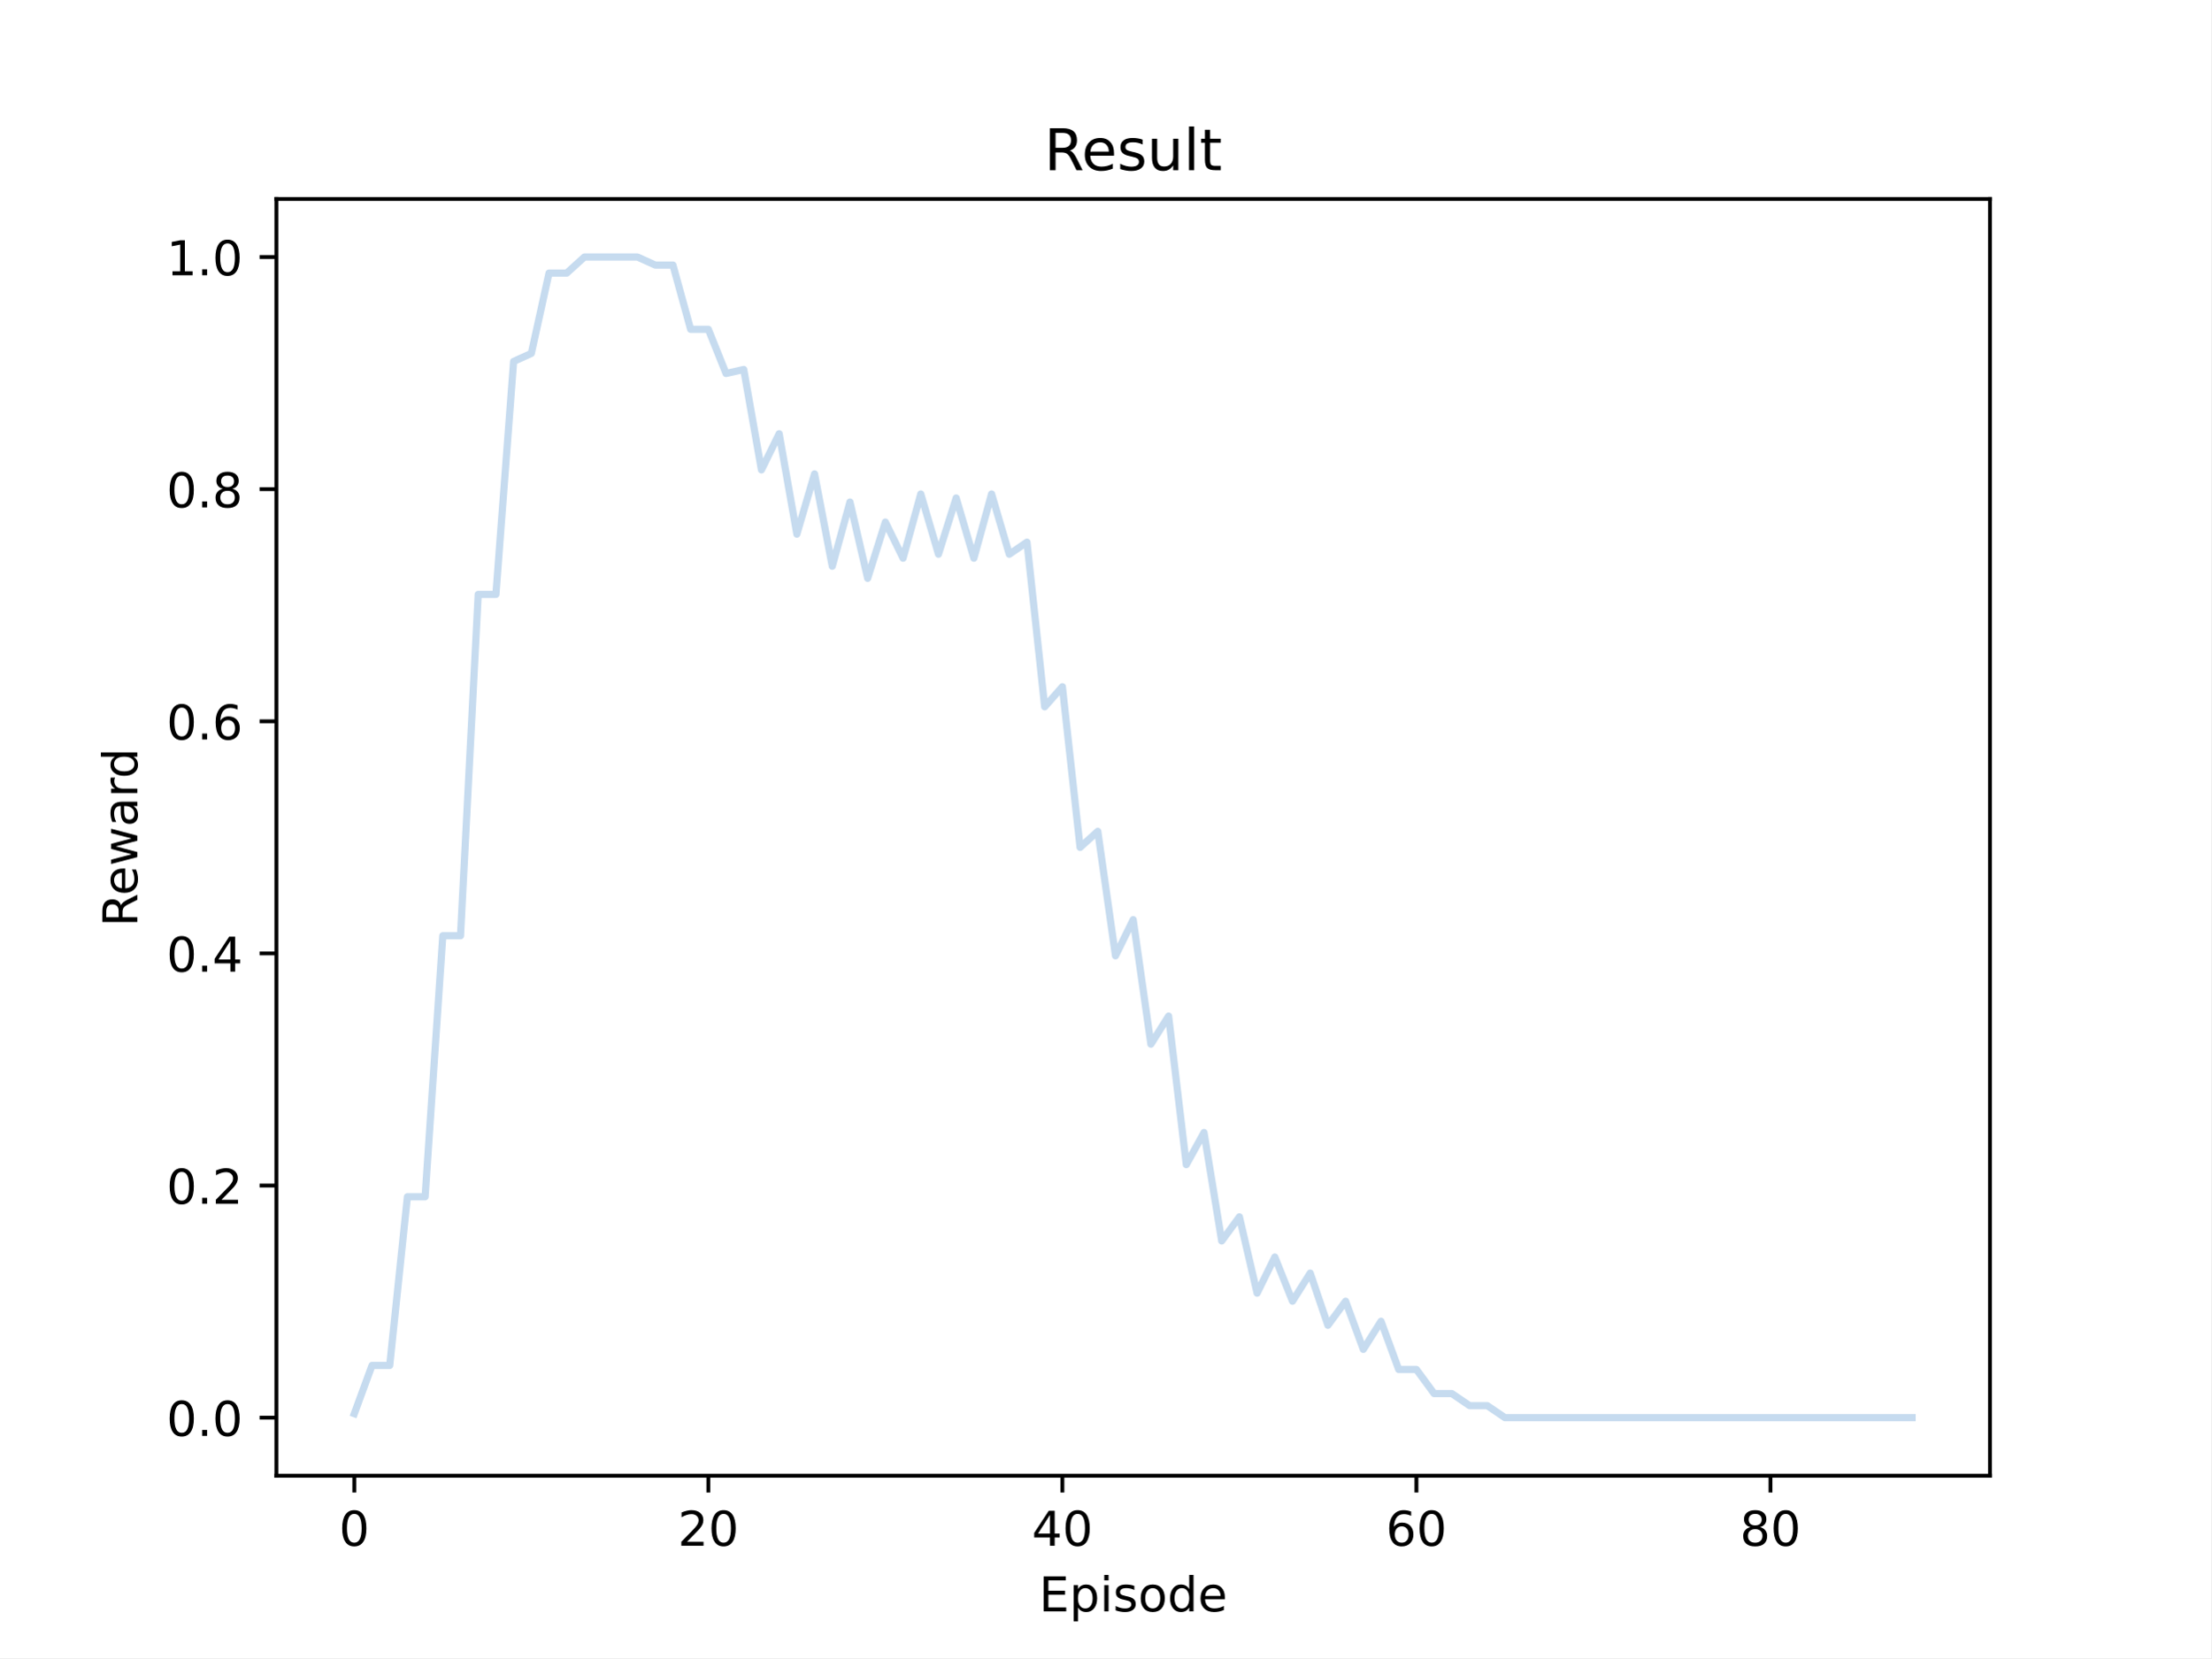
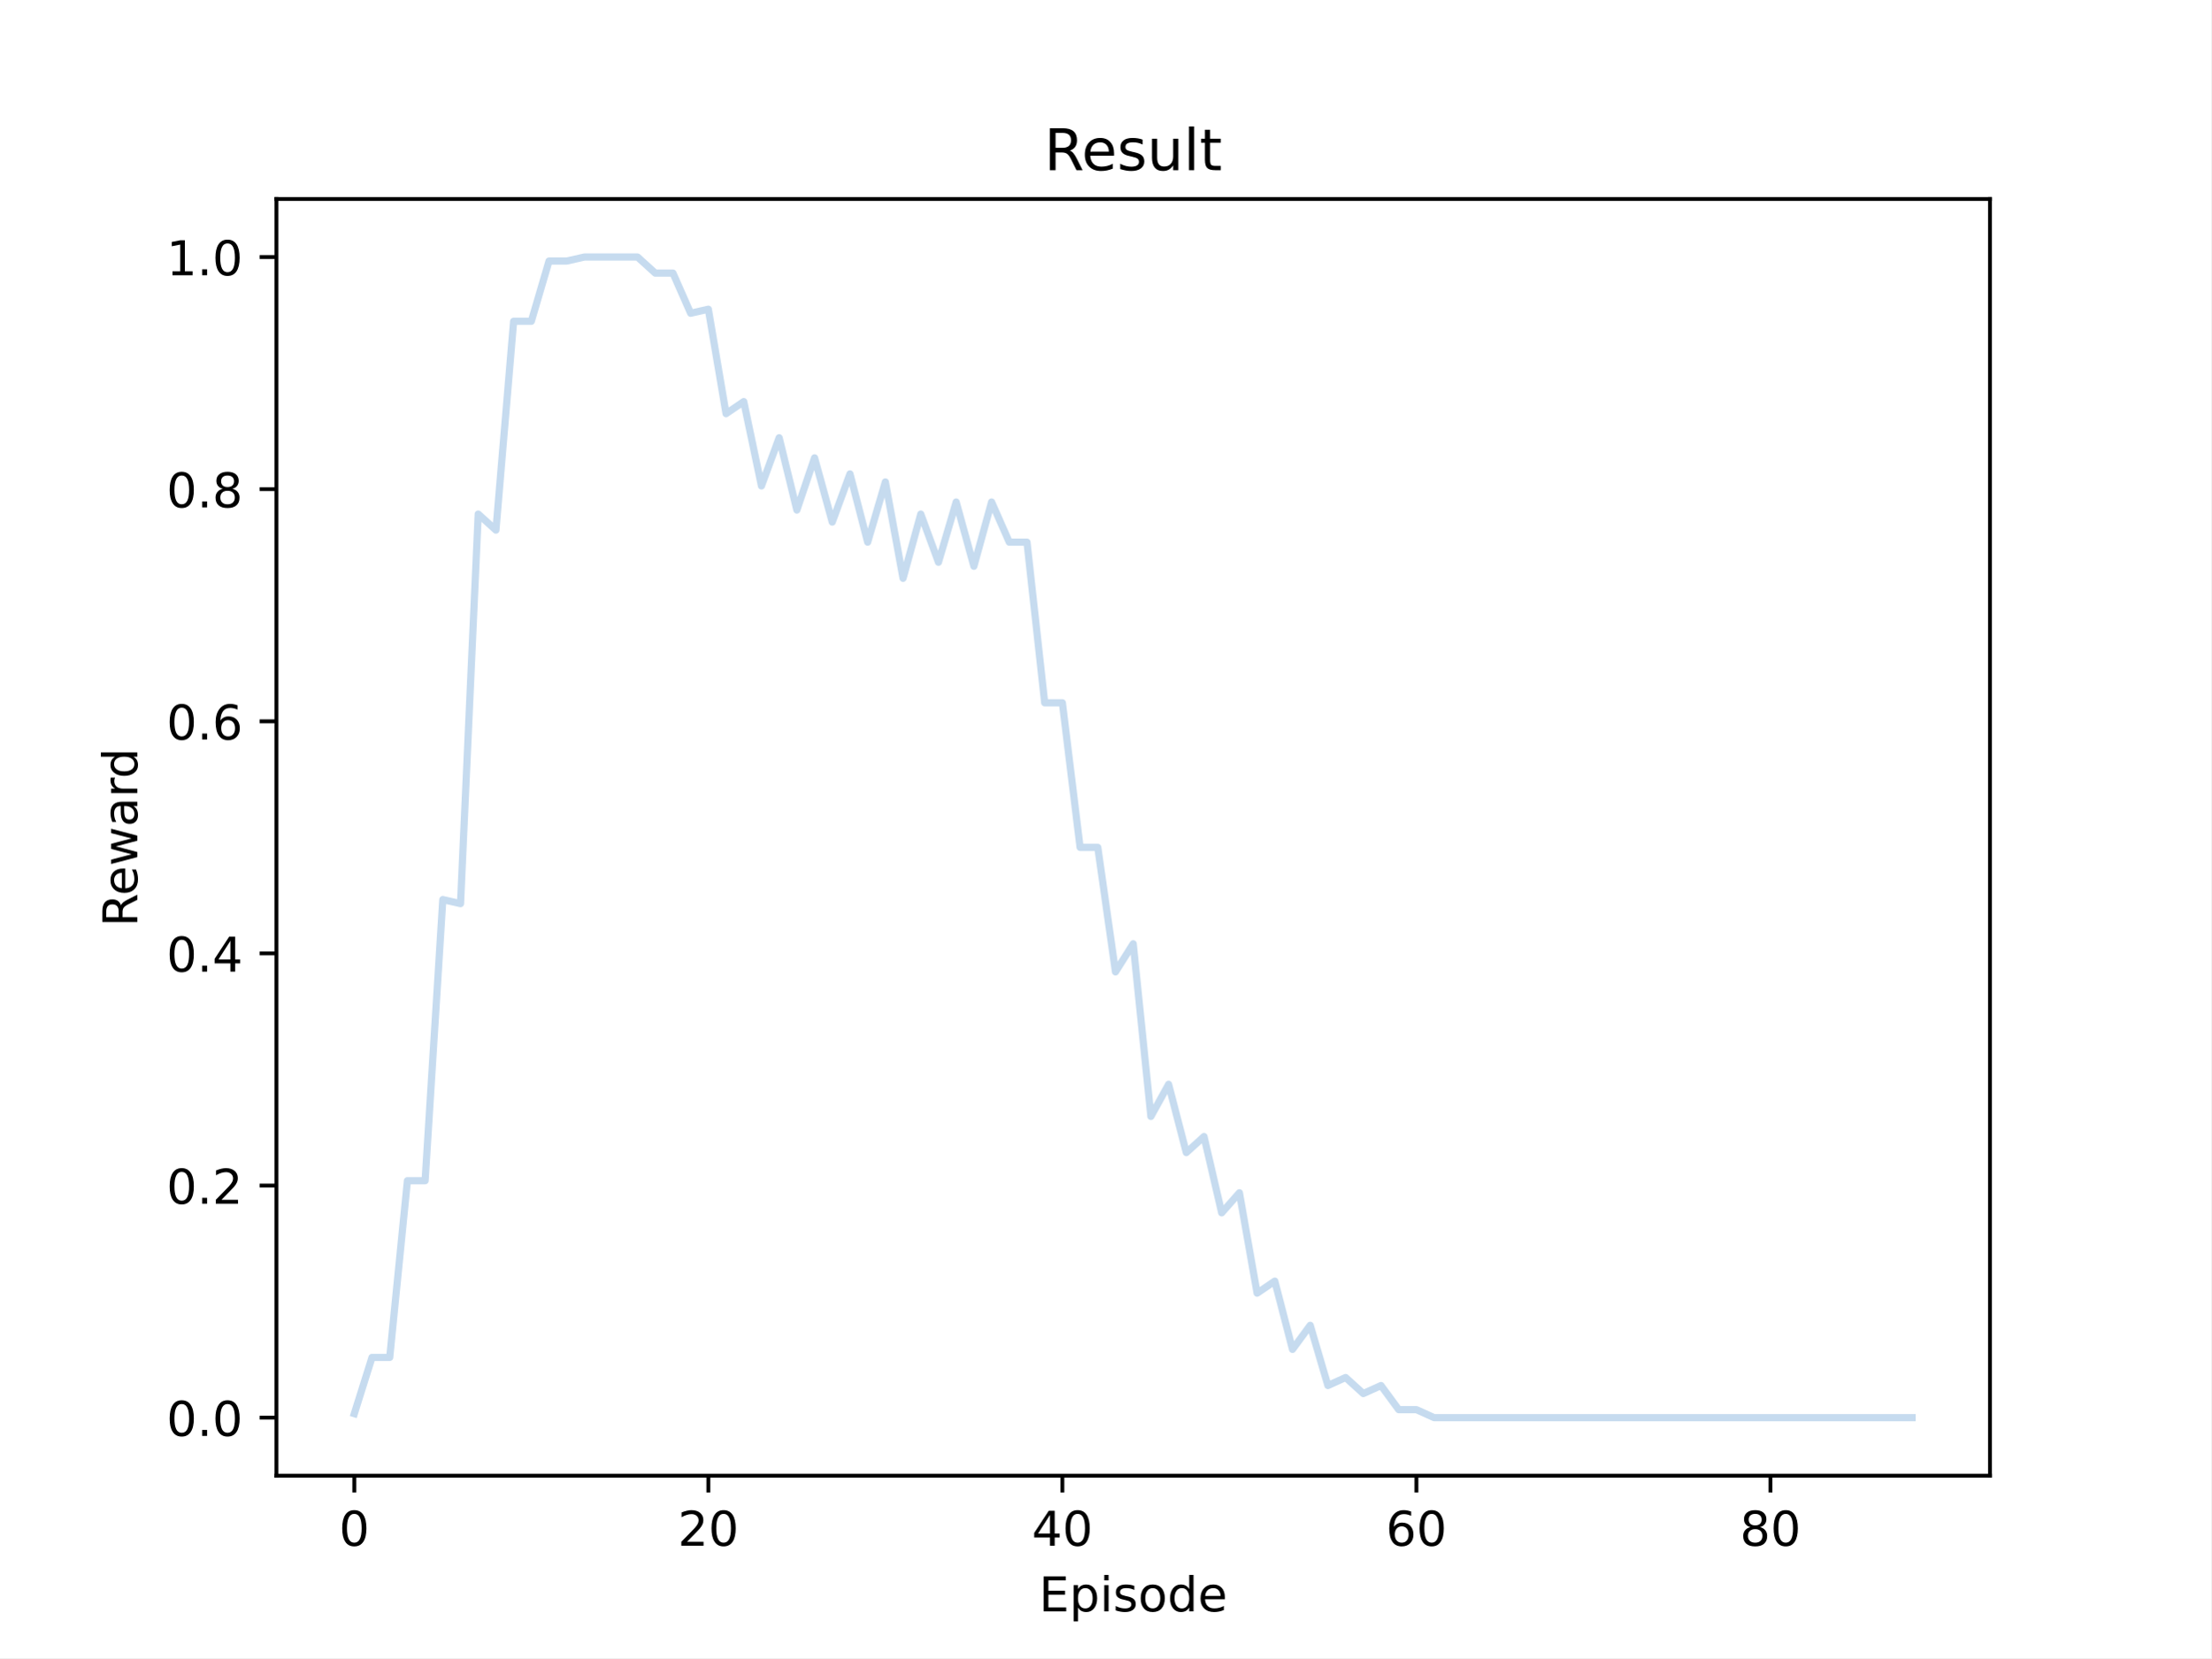
<svg xmlns="http://www.w3.org/2000/svg" xmlns:xlink="http://www.w3.org/1999/xlink" width="460.8pt" height="345.6pt" viewBox="0 0 460.8 345.6" version="1.1">
  <defs>
    <style type="text/css">*{stroke-linejoin: round; stroke-linecap: butt}</style>
  </defs>
  <g id="figure_1">
    <g id="patch_1">
      <path d="M 0 345.6  L 460.8 345.6  L 460.8 0  L 0 0  z " style="fill: #ffffff" />
    </g>
    <g id="axes_1">
      <g id="patch_2">
        <path d="M 57.6 307.584  L 414.72 307.584  L 414.72 41.472  L 57.6 41.472  z " style="fill: #ffffff" />
      </g>
      <g id="matplotlib.axis_1">
        <g id="xtick_1">
          <g id="line2d_1">
            <defs>
-               <path id="mac71c74aa9" d="M 0 0  L 0 3.5  " style="stroke: #000000; stroke-width: 0.8" />
-             </defs>
-             <g>
-               <use xlink:href="#mac71c74aa9" x="73.833" y="307.584" style="stroke: #000000; stroke-width: 0.8" />
+               <path id="ma71a7d64f4" d="M 0 0  L 0 3.5  " style="stroke: #000000; stroke-width: 0.8" />
+             </defs>
+             <g>
+               <use xlink:href="#ma71a7d64f4" x="73.833" y="307.584" style="stroke: #000000; stroke-width: 0.8" />
            </g>
          </g>
          <g id="text_1">
            <g transform="translate(70.65148 322.1824) scale(0.1 -0.1)">
              <defs>
                <path id="DejaVuSans-30" d="M 2034 4250  Q 1547 4250 1301 3770  Q 1056 3291 1056 2328  Q 1056 1369 1301 889  Q 1547 409 2034 409  Q 2525 409 2770 889  Q 3016 1369 3016 2328  Q 3016 3291 2770 3770  Q 2525 4250 2034 4250  z M 2034 4750  Q 2819 4750 3233 4129  Q 3647 3509 3647 2328  Q 3647 1150 3233 529  Q 2819 -91 2034 -91  Q 1250 -91 836 529  Q 422 1150 422 2328  Q 422 3509 836 4129  Q 1250 4750 2034 4750  z " transform="scale(0.015625)" />
              </defs>
              <use xlink:href="#DejaVuSans-30" />
            </g>
          </g>
        </g>
        <g id="xtick_2">
          <g id="line2d_2">
            <g>
-               <use xlink:href="#mac71c74aa9" x="147.618" y="307.584" style="stroke: #000000; stroke-width: 0.8" />
+               <use xlink:href="#ma71a7d64f4" x="147.618" y="307.584" style="stroke: #000000; stroke-width: 0.8" />
            </g>
          </g>
          <g id="text_2">
            <g transform="translate(141.2554 322.1824) scale(0.1 -0.1)">
              <defs>
                <path id="DejaVuSans-32" d="M 1228 531  L 3431 531  L 3431 0  L 469 0  L 469 531  Q 828 903 1448 1529  Q 2069 2156 2228 2338  Q 2531 2678 2651 2914  Q 2772 3150 2772 3378  Q 2772 3750 2511 3984  Q 2250 4219 1831 4219  Q 1534 4219 1204 4116  Q 875 4013 500 3803  L 500 4441  Q 881 4594 1212 4672  Q 1544 4750 1819 4750  Q 2544 4750 2975 4387  Q 3406 4025 3406 3419  Q 3406 3131 3298 2873  Q 3191 2616 2906 2266  Q 2828 2175 2409 1742  Q 1991 1309 1228 531  z " transform="scale(0.015625)" />
              </defs>
              <use xlink:href="#DejaVuSans-32" />
              <use xlink:href="#DejaVuSans-30" x="63.623" />
            </g>
          </g>
        </g>
        <g id="xtick_3">
          <g id="line2d_3">
            <g>
-               <use xlink:href="#mac71c74aa9" x="221.403" y="307.584" style="stroke: #000000; stroke-width: 0.8" />
+               <use xlink:href="#ma71a7d64f4" x="221.403" y="307.584" style="stroke: #000000; stroke-width: 0.8" />
            </g>
          </g>
          <g id="text_3">
            <g transform="translate(215.0405 322.1824) scale(0.1 -0.1)">
              <defs>
                <path id="DejaVuSans-34" d="M 2419 4116  L 825 1625  L 2419 1625  L 2419 4116  z M 2253 4666  L 3047 4666  L 3047 1625  L 3713 1625  L 3713 1100  L 3047 1100  L 3047 0  L 2419 0  L 2419 1100  L 313 1100  L 313 1709  L 2253 4666  z " transform="scale(0.015625)" />
              </defs>
              <use xlink:href="#DejaVuSans-34" />
              <use xlink:href="#DejaVuSans-30" x="63.623" />
            </g>
          </g>
        </g>
        <g id="xtick_4">
          <g id="line2d_4">
            <g>
-               <use xlink:href="#mac71c74aa9" x="295.188" y="307.584" style="stroke: #000000; stroke-width: 0.8" />
+               <use xlink:href="#ma71a7d64f4" x="295.188" y="307.584" style="stroke: #000000; stroke-width: 0.8" />
            </g>
          </g>
          <g id="text_4">
            <g transform="translate(288.8256 322.1824) scale(0.1 -0.1)">
              <defs>
                <path id="DejaVuSans-36" d="M 2113 2584  Q 1688 2584 1439 2293  Q 1191 2003 1191 1497  Q 1191 994 1439 701  Q 1688 409 2113 409  Q 2538 409 2786 701  Q 3034 994 3034 1497  Q 3034 2003 2786 2293  Q 2538 2584 2113 2584  z M 3366 4563  L 3366 3988  Q 3128 4100 2886 4159  Q 2644 4219 2406 4219  Q 1781 4219 1451 3797  Q 1122 3375 1075 2522  Q 1259 2794 1537 2939  Q 1816 3084 2150 3084  Q 2853 3084 3261 2657  Q 3669 2231 3669 1497  Q 3669 778 3244 343  Q 2819 -91 2113 -91  Q 1303 -91 875 529  Q 447 1150 447 2328  Q 447 3434 972 4092  Q 1497 4750 2381 4750  Q 2619 4750 2861 4703  Q 3103 4656 3366 4563  z " transform="scale(0.015625)" />
              </defs>
              <use xlink:href="#DejaVuSans-36" />
              <use xlink:href="#DejaVuSans-30" x="63.623" />
            </g>
          </g>
        </g>
        <g id="xtick_5">
          <g id="line2d_5">
            <g>
-               <use xlink:href="#mac71c74aa9" x="368.973" y="307.584" style="stroke: #000000; stroke-width: 0.8" />
+               <use xlink:href="#ma71a7d64f4" x="368.973" y="307.584" style="stroke: #000000; stroke-width: 0.8" />
            </g>
          </g>
          <g id="text_5">
            <g transform="translate(362.6107 322.1824) scale(0.1 -0.1)">
              <defs>
                <path id="DejaVuSans-38" d="M 2034 2216  Q 1584 2216 1326 1975  Q 1069 1734 1069 1313  Q 1069 891 1326 650  Q 1584 409 2034 409  Q 2484 409 2743 651  Q 3003 894 3003 1313  Q 3003 1734 2745 1975  Q 2488 2216 2034 2216  z M 1403 2484  Q 997 2584 770 2862  Q 544 3141 544 3541  Q 544 4100 942 4425  Q 1341 4750 2034 4750  Q 2731 4750 3128 4425  Q 3525 4100 3525 3541  Q 3525 3141 3298 2862  Q 3072 2584 2669 2484  Q 3125 2378 3379 2068  Q 3634 1759 3634 1313  Q 3634 634 3220 271  Q 2806 -91 2034 -91  Q 1263 -91 848 271  Q 434 634 434 1313  Q 434 1759 690 2068  Q 947 2378 1403 2484  z M 1172 3481  Q 1172 3119 1398 2916  Q 1625 2713 2034 2713  Q 2441 2713 2670 2916  Q 2900 3119 2900 3481  Q 2900 3844 2670 4047  Q 2441 4250 2034 4250  Q 1625 4250 1398 4047  Q 1172 3844 1172 3481  z " transform="scale(0.015625)" />
              </defs>
              <use xlink:href="#DejaVuSans-38" />
              <use xlink:href="#DejaVuSans-30" x="63.623" />
            </g>
          </g>
        </g>
        <g id="text_6">
          <g transform="translate(216.5225 335.8606) scale(0.1 -0.1)">
            <defs>
              <path id="DejaVuSans-45" d="M 628 4666  L 3578 4666  L 3578 4134  L 1259 4134  L 1259 2753  L 3481 2753  L 3481 2222  L 1259 2222  L 1259 531  L 3634 531  L 3634 0  L 628 0  L 628 4666  z " transform="scale(0.015625)" />
              <path id="DejaVuSans-70" d="M 1159 525  L 1159 -1331  L 581 -1331  L 581 3500  L 1159 3500  L 1159 2969  Q 1341 3281 1617 3432  Q 1894 3584 2278 3584  Q 2916 3584 3314 3078  Q 3713 2572 3713 1747  Q 3713 922 3314 415  Q 2916 -91 2278 -91  Q 1894 -91 1617 61  Q 1341 213 1159 525  z M 3116 1747  Q 3116 2381 2855 2742  Q 2594 3103 2138 3103  Q 1681 3103 1420 2742  Q 1159 2381 1159 1747  Q 1159 1113 1420 752  Q 1681 391 2138 391  Q 2594 391 2855 752  Q 3116 1113 3116 1747  z " transform="scale(0.015625)" />
              <path id="DejaVuSans-69" d="M 603 3500  L 1178 3500  L 1178 0  L 603 0  L 603 3500  z M 603 4863  L 1178 4863  L 1178 4134  L 603 4134  L 603 4863  z " transform="scale(0.015625)" />
              <path id="DejaVuSans-73" d="M 2834 3397  L 2834 2853  Q 2591 2978 2328 3040  Q 2066 3103 1784 3103  Q 1356 3103 1142 2972  Q 928 2841 928 2578  Q 928 2378 1081 2264  Q 1234 2150 1697 2047  L 1894 2003  Q 2506 1872 2764 1633  Q 3022 1394 3022 966  Q 3022 478 2636 193  Q 2250 -91 1575 -91  Q 1294 -91 989 -36  Q 684 19 347 128  L 347 722  Q 666 556 975 473  Q 1284 391 1588 391  Q 1994 391 2212 530  Q 2431 669 2431 922  Q 2431 1156 2273 1281  Q 2116 1406 1581 1522  L 1381 1569  Q 847 1681 609 1914  Q 372 2147 372 2553  Q 372 3047 722 3315  Q 1072 3584 1716 3584  Q 2034 3584 2315 3537  Q 2597 3491 2834 3397  z " transform="scale(0.015625)" />
              <path id="DejaVuSans-6f" d="M 1959 3097  Q 1497 3097 1228 2736  Q 959 2375 959 1747  Q 959 1119 1226 758  Q 1494 397 1959 397  Q 2419 397 2687 759  Q 2956 1122 2956 1747  Q 2956 2369 2687 2733  Q 2419 3097 1959 3097  z M 1959 3584  Q 2709 3584 3137 3096  Q 3566 2609 3566 1747  Q 3566 888 3137 398  Q 2709 -91 1959 -91  Q 1206 -91 779 398  Q 353 888 353 1747  Q 353 2609 779 3096  Q 1206 3584 1959 3584  z " transform="scale(0.015625)" />
              <path id="DejaVuSans-64" d="M 2906 2969  L 2906 4863  L 3481 4863  L 3481 0  L 2906 0  L 2906 525  Q 2725 213 2448 61  Q 2172 -91 1784 -91  Q 1150 -91 751 415  Q 353 922 353 1747  Q 353 2572 751 3078  Q 1150 3584 1784 3584  Q 2172 3584 2448 3432  Q 2725 3281 2906 2969  z M 947 1747  Q 947 1113 1208 752  Q 1469 391 1925 391  Q 2381 391 2643 752  Q 2906 1113 2906 1747  Q 2906 2381 2643 2742  Q 2381 3103 1925 3103  Q 1469 3103 1208 2742  Q 947 2381 947 1747  z " transform="scale(0.015625)" />
              <path id="DejaVuSans-65" d="M 3597 1894  L 3597 1613  L 953 1613  Q 991 1019 1311 708  Q 1631 397 2203 397  Q 2534 397 2845 478  Q 3156 559 3463 722  L 3463 178  Q 3153 47 2828 -22  Q 2503 -91 2169 -91  Q 1331 -91 842 396  Q 353 884 353 1716  Q 353 2575 817 3079  Q 1281 3584 2069 3584  Q 2775 3584 3186 3129  Q 3597 2675 3597 1894  z M 3022 2063  Q 3016 2534 2758 2815  Q 2500 3097 2075 3097  Q 1594 3097 1305 2825  Q 1016 2553 972 2059  L 3022 2063  z " transform="scale(0.015625)" />
            </defs>
            <use xlink:href="#DejaVuSans-45" />
            <use xlink:href="#DejaVuSans-70" x="63.184" />
            <use xlink:href="#DejaVuSans-69" x="126.66" />
            <use xlink:href="#DejaVuSans-73" x="154.443" />
            <use xlink:href="#DejaVuSans-6f" x="206.543" />
            <use xlink:href="#DejaVuSans-64" x="267.725" />
            <use xlink:href="#DejaVuSans-65" x="331.201" />
          </g>
        </g>
      </g>
      <g id="matplotlib.axis_2">
        <g id="ytick_1">
          <g id="line2d_6">
            <defs>
-               <path id="m1903d6672d" d="M 0 0  L -3.5 0  " style="stroke: #000000; stroke-width: 0.8" />
-             </defs>
-             <g>
-               <use xlink:href="#m1903d6672d" x="57.6" y="295.488" style="stroke: #000000; stroke-width: 0.8" />
+               <path id="m84b3190692" d="M 0 0  L -3.5 0  " style="stroke: #000000; stroke-width: 0.8" />
+             </defs>
+             <g>
+               <use xlink:href="#m84b3190692" x="57.6" y="295.488" style="stroke: #000000; stroke-width: 0.8" />
            </g>
          </g>
          <g id="text_7">
            <g transform="translate(34.69687 299.2872) scale(0.1 -0.1)">
              <defs>
                <path id="DejaVuSans-2e" d="M 684 794  L 1344 794  L 1344 0  L 684 0  L 684 794  z " transform="scale(0.015625)" />
              </defs>
              <use xlink:href="#DejaVuSans-30" />
              <use xlink:href="#DejaVuSans-2e" x="63.623" />
              <use xlink:href="#DejaVuSans-30" x="95.41" />
            </g>
          </g>
        </g>
        <g id="ytick_2">
          <g id="line2d_7">
            <g>
-               <use xlink:href="#m1903d6672d" x="57.6" y="247.104" style="stroke: #000000; stroke-width: 0.8" />
+               <use xlink:href="#m84b3190692" x="57.6" y="247.104" style="stroke: #000000; stroke-width: 0.8" />
            </g>
          </g>
          <g id="text_8">
            <g transform="translate(34.69687 250.9032) scale(0.1 -0.1)">
              <use xlink:href="#DejaVuSans-30" />
              <use xlink:href="#DejaVuSans-2e" x="63.623" />
              <use xlink:href="#DejaVuSans-32" x="95.41" />
            </g>
          </g>
        </g>
        <g id="ytick_3">
          <g id="line2d_8">
            <g>
-               <use xlink:href="#m1903d6672d" x="57.6" y="198.72" style="stroke: #000000; stroke-width: 0.8" />
+               <use xlink:href="#m84b3190692" x="57.6" y="198.72" style="stroke: #000000; stroke-width: 0.8" />
            </g>
          </g>
          <g id="text_9">
            <g transform="translate(34.69687 202.5192) scale(0.1 -0.1)">
              <use xlink:href="#DejaVuSans-30" />
              <use xlink:href="#DejaVuSans-2e" x="63.623" />
              <use xlink:href="#DejaVuSans-34" x="95.41" />
            </g>
          </g>
        </g>
        <g id="ytick_4">
          <g id="line2d_9">
            <g>
-               <use xlink:href="#m1903d6672d" x="57.6" y="150.336" style="stroke: #000000; stroke-width: 0.8" />
+               <use xlink:href="#m84b3190692" x="57.6" y="150.336" style="stroke: #000000; stroke-width: 0.8" />
            </g>
          </g>
          <g id="text_10">
            <g transform="translate(34.69687 154.1352) scale(0.1 -0.1)">
              <use xlink:href="#DejaVuSans-30" />
              <use xlink:href="#DejaVuSans-2e" x="63.623" />
              <use xlink:href="#DejaVuSans-36" x="95.41" />
            </g>
          </g>
        </g>
        <g id="ytick_5">
          <g id="line2d_10">
            <g>
-               <use xlink:href="#m1903d6672d" x="57.6" y="101.952" style="stroke: #000000; stroke-width: 0.8" />
+               <use xlink:href="#m84b3190692" x="57.6" y="101.952" style="stroke: #000000; stroke-width: 0.8" />
            </g>
          </g>
          <g id="text_11">
            <g transform="translate(34.69687 105.7512) scale(0.1 -0.1)">
              <use xlink:href="#DejaVuSans-30" />
              <use xlink:href="#DejaVuSans-2e" x="63.623" />
              <use xlink:href="#DejaVuSans-38" x="95.41" />
            </g>
          </g>
        </g>
        <g id="ytick_6">
          <g id="line2d_11">
            <g>
-               <use xlink:href="#m1903d6672d" x="57.6" y="53.568" style="stroke: #000000; stroke-width: 0.8" />
+               <use xlink:href="#m84b3190692" x="57.6" y="53.568" style="stroke: #000000; stroke-width: 0.8" />
            </g>
          </g>
          <g id="text_12">
            <g transform="translate(34.69687 57.36722) scale(0.1 -0.1)">
              <defs>
                <path id="DejaVuSans-31" d="M 794 531  L 1825 531  L 1825 4091  L 703 3866  L 703 4441  L 1819 4666  L 2450 4666  L 2450 531  L 3481 531  L 3481 0  L 794 0  L 794 531  z " transform="scale(0.015625)" />
              </defs>
              <use xlink:href="#DejaVuSans-31" />
              <use xlink:href="#DejaVuSans-2e" x="63.623" />
              <use xlink:href="#DejaVuSans-30" x="95.41" />
            </g>
          </g>
        </g>
        <g id="text_13">
          <g transform="translate(28.61719 193.1491) rotate(-90) scale(0.1 -0.1)">
            <defs>
              <path id="DejaVuSans-52" d="M 2841 2188  Q 3044 2119 3236 1894  Q 3428 1669 3622 1275  L 4263 0  L 3584 0  L 2988 1197  Q 2756 1666 2539 1819  Q 2322 1972 1947 1972  L 1259 1972  L 1259 0  L 628 0  L 628 4666  L 2053 4666  Q 2853 4666 3247 4331  Q 3641 3997 3641 3322  Q 3641 2881 3436 2590  Q 3231 2300 2841 2188  z M 1259 4147  L 1259 2491  L 2053 2491  Q 2509 2491 2742 2702  Q 2975 2913 2975 3322  Q 2975 3731 2742 3939  Q 2509 4147 2053 4147  L 1259 4147  z " transform="scale(0.015625)" />
              <path id="DejaVuSans-77" d="M 269 3500  L 844 3500  L 1563 769  L 2278 3500  L 2956 3500  L 3675 769  L 4391 3500  L 4966 3500  L 4050 0  L 3372 0  L 2619 2869  L 1863 0  L 1184 0  L 269 3500  z " transform="scale(0.015625)" />
              <path id="DejaVuSans-61" d="M 2194 1759  Q 1497 1759 1228 1600  Q 959 1441 959 1056  Q 959 750 1161 570  Q 1363 391 1709 391  Q 2188 391 2477 730  Q 2766 1069 2766 1631  L 2766 1759  L 2194 1759  z M 3341 1997  L 3341 0  L 2766 0  L 2766 531  Q 2569 213 2275 61  Q 1981 -91 1556 -91  Q 1019 -91 701 211  Q 384 513 384 1019  Q 384 1609 779 1909  Q 1175 2209 1959 2209  L 2766 2209  L 2766 2266  Q 2766 2663 2505 2880  Q 2244 3097 1772 3097  Q 1472 3097 1187 3025  Q 903 2953 641 2809  L 641 3341  Q 956 3463 1253 3523  Q 1550 3584 1831 3584  Q 2591 3584 2966 3190  Q 3341 2797 3341 1997  z " transform="scale(0.015625)" />
              <path id="DejaVuSans-72" d="M 2631 2963  Q 2534 3019 2420 3045  Q 2306 3072 2169 3072  Q 1681 3072 1420 2755  Q 1159 2438 1159 1844  L 1159 0  L 581 0  L 581 3500  L 1159 3500  L 1159 2956  Q 1341 3275 1631 3429  Q 1922 3584 2338 3584  Q 2397 3584 2469 3576  Q 2541 3569 2628 3553  L 2631 2963  z " transform="scale(0.015625)" />
            </defs>
            <use xlink:href="#DejaVuSans-52" />
            <use xlink:href="#DejaVuSans-65" x="64.982" />
            <use xlink:href="#DejaVuSans-77" x="126.506" />
            <use xlink:href="#DejaVuSans-61" x="208.293" />
            <use xlink:href="#DejaVuSans-72" x="269.572" />
            <use xlink:href="#DejaVuSans-64" x="308.936" />
          </g>
        </g>
      </g>
      <g id="line2d_12">
-         <path d="M 73.833 294.651  L 77.522 284.606  L 81.211 284.606  L 84.9 249.448  L 88.59 249.448  L 92.279 195.037  L 95.968 195.037  L 99.658 123.884  L 103.347 123.884  L 107.036 75.332  L 110.725 73.658  L 114.415 56.916  L 118.104 56.916  L 121.793 53.568  L 125.482 53.568  L 129.172 53.568  L 132.861 53.568  L 136.55 55.242  L 140.239 55.242  L 143.929 68.636  L 147.618 68.636  L 151.307 77.844  L 154.996 77.007  L 158.686 97.934  L 162.375 90.4  L 166.064 111.327  L 169.753 98.771  L 173.443 118.024  L 177.132 104.631  L 180.821 120.535  L 184.51 108.816  L 188.2 116.35  L 191.889 102.957  L 195.578 115.513  L 199.267 103.794  L 202.957 116.35  L 206.646 102.957  L 210.335 115.513  L 214.024 113.002  L 217.714 147.322  L 221.403 143.137  L 225.092 176.621  L 228.781 173.272  L 232.471 199.222  L 236.16 191.688  L 239.849 217.638  L 243.539 211.779  L 247.228 242.751  L 250.917 236.054  L 254.606 258.656  L 258.296 253.633  L 261.985 269.538  L 265.674 262.004  L 269.363 271.212  L 273.053 265.353  L 276.742 276.235  L 280.431 271.212  L 284.12 281.257  L 287.81 275.398  L 291.499 285.443  L 295.188 285.443  L 298.877 290.465  L 302.567 290.465  L 306.256 292.977  L 309.945 292.977  L 313.634 295.488  L 317.324 295.488  L 321.013 295.488  L 324.702 295.488  L 328.391 295.488  L 332.081 295.488  L 335.77 295.488  L 339.459 295.488  L 343.148 295.488  L 346.838 295.488  L 350.527 295.488  L 354.216 295.488  L 357.905 295.488  L 361.595 295.488  L 365.284 295.488  L 368.973 295.488  L 372.662 295.488  L 376.352 295.488  L 380.041 295.488  L 383.73 295.488  L 387.42 295.488  L 391.109 295.488  L 394.798 295.488  L 398.487 295.488  " clip-path="url(#p14f7303a3e)" style="fill: none; stroke: #c6dbef; stroke-width: 1.5; stroke-linecap: square" />
+         <path d="M 73.833 294.651  L 77.522 282.932  L 81.211 282.932  L 84.9 246.099  L 88.59 246.099  L 92.279 187.503  L 95.968 188.34  L 99.658 107.142  L 103.347 110.49  L 107.036 66.961  L 110.725 66.961  L 114.415 54.405  L 118.104 54.405  L 121.793 53.568  L 125.482 53.568  L 129.172 53.568  L 132.861 53.568  L 136.55 56.916  L 140.239 56.916  L 143.929 65.287  L 147.618 64.45  L 151.307 86.215  L 154.996 83.703  L 158.686 101.282  L 162.375 91.237  L 166.064 106.305  L 169.753 95.423  L 173.443 108.816  L 177.132 98.771  L 180.821 113.002  L 184.51 100.445  L 188.2 120.535  L 191.889 107.142  L 195.578 117.187  L 199.267 104.631  L 202.957 118.024  L 206.646 104.631  L 210.335 113.002  L 214.024 113.002  L 217.714 146.485  L 221.403 146.485  L 225.092 176.621  L 228.781 176.621  L 232.471 202.571  L 236.16 196.711  L 239.849 232.706  L 243.539 226.009  L 247.228 240.24  L 250.917 236.891  L 254.606 252.796  L 258.296 248.611  L 261.985 269.538  L 265.674 267.027  L 269.363 281.257  L 273.053 276.235  L 276.742 288.791  L 280.431 287.117  L 284.12 290.465  L 287.81 288.791  L 291.499 293.814  L 295.188 293.814  L 298.877 295.488  L 302.567 295.488  L 306.256 295.488  L 309.945 295.488  L 313.634 295.488  L 317.324 295.488  L 321.013 295.488  L 324.702 295.488  L 328.391 295.488  L 332.081 295.488  L 335.77 295.488  L 339.459 295.488  L 343.148 295.488  L 346.838 295.488  L 350.527 295.488  L 354.216 295.488  L 357.905 295.488  L 361.595 295.488  L 365.284 295.488  L 368.973 295.488  L 372.662 295.488  L 376.352 295.488  L 380.041 295.488  L 383.73 295.488  L 387.42 295.488  L 391.109 295.488  L 394.798 295.488  L 398.487 295.488  " clip-path="url(#p70f511b167)" style="fill: none; stroke: #c6dbef; stroke-width: 1.5; stroke-linecap: square" />
      </g>
      <g id="patch_3">
        <path d="M 57.6 307.584  L 57.6 41.472  " style="fill: none; stroke: #000000; stroke-width: 0.8; stroke-linejoin: miter; stroke-linecap: square" />
      </g>
      <g id="patch_4">
        <path d="M 414.72 307.584  L 414.72 41.472  " style="fill: none; stroke: #000000; stroke-width: 0.8; stroke-linejoin: miter; stroke-linecap: square" />
      </g>
      <g id="patch_5">
        <path d="M 57.6 307.584  L 414.72 307.584  " style="fill: none; stroke: #000000; stroke-width: 0.8; stroke-linejoin: miter; stroke-linecap: square" />
      </g>
      <g id="patch_6">
        <path d="M 57.6 41.472  L 414.72 41.472  " style="fill: none; stroke: #000000; stroke-width: 0.8; stroke-linejoin: miter; stroke-linecap: square" />
      </g>
      <g id="text_14">
        <g transform="translate(217.6219 35.472) scale(0.12 -0.12)">
          <defs>
            <path id="DejaVuSans-75" d="M 544 1381  L 544 3500  L 1119 3500  L 1119 1403  Q 1119 906 1312 657  Q 1506 409 1894 409  Q 2359 409 2629 706  Q 2900 1003 2900 1516  L 2900 3500  L 3475 3500  L 3475 0  L 2900 0  L 2900 538  Q 2691 219 2414 64  Q 2138 -91 1772 -91  Q 1169 -91 856 284  Q 544 659 544 1381  z M 1991 3584  L 1991 3584  z " transform="scale(0.015625)" />
            <path id="DejaVuSans-6c" d="M 603 4863  L 1178 4863  L 1178 0  L 603 0  L 603 4863  z " transform="scale(0.015625)" />
            <path id="DejaVuSans-74" d="M 1172 4494  L 1172 3500  L 2356 3500  L 2356 3053  L 1172 3053  L 1172 1153  Q 1172 725 1289 603  Q 1406 481 1766 481  L 2356 481  L 2356 0  L 1766 0  Q 1100 0 847 248  Q 594 497 594 1153  L 594 3053  L 172 3053  L 172 3500  L 594 3500  L 594 4494  L 1172 4494  z " transform="scale(0.015625)" />
          </defs>
          <use xlink:href="#DejaVuSans-52" />
          <use xlink:href="#DejaVuSans-65" x="64.982" />
          <use xlink:href="#DejaVuSans-73" x="126.506" />
          <use xlink:href="#DejaVuSans-75" x="178.605" />
          <use xlink:href="#DejaVuSans-6c" x="241.984" />
          <use xlink:href="#DejaVuSans-74" x="269.768" />
        </g>
      </g>
    </g>
  </g>
  <defs>
-     <clipPath id="p14f7303a3e">
+     <clipPath id="p70f511b167">
      <rect x="57.6" y="41.472" width="357.12" height="266.112" />
    </clipPath>
  </defs>
</svg>
